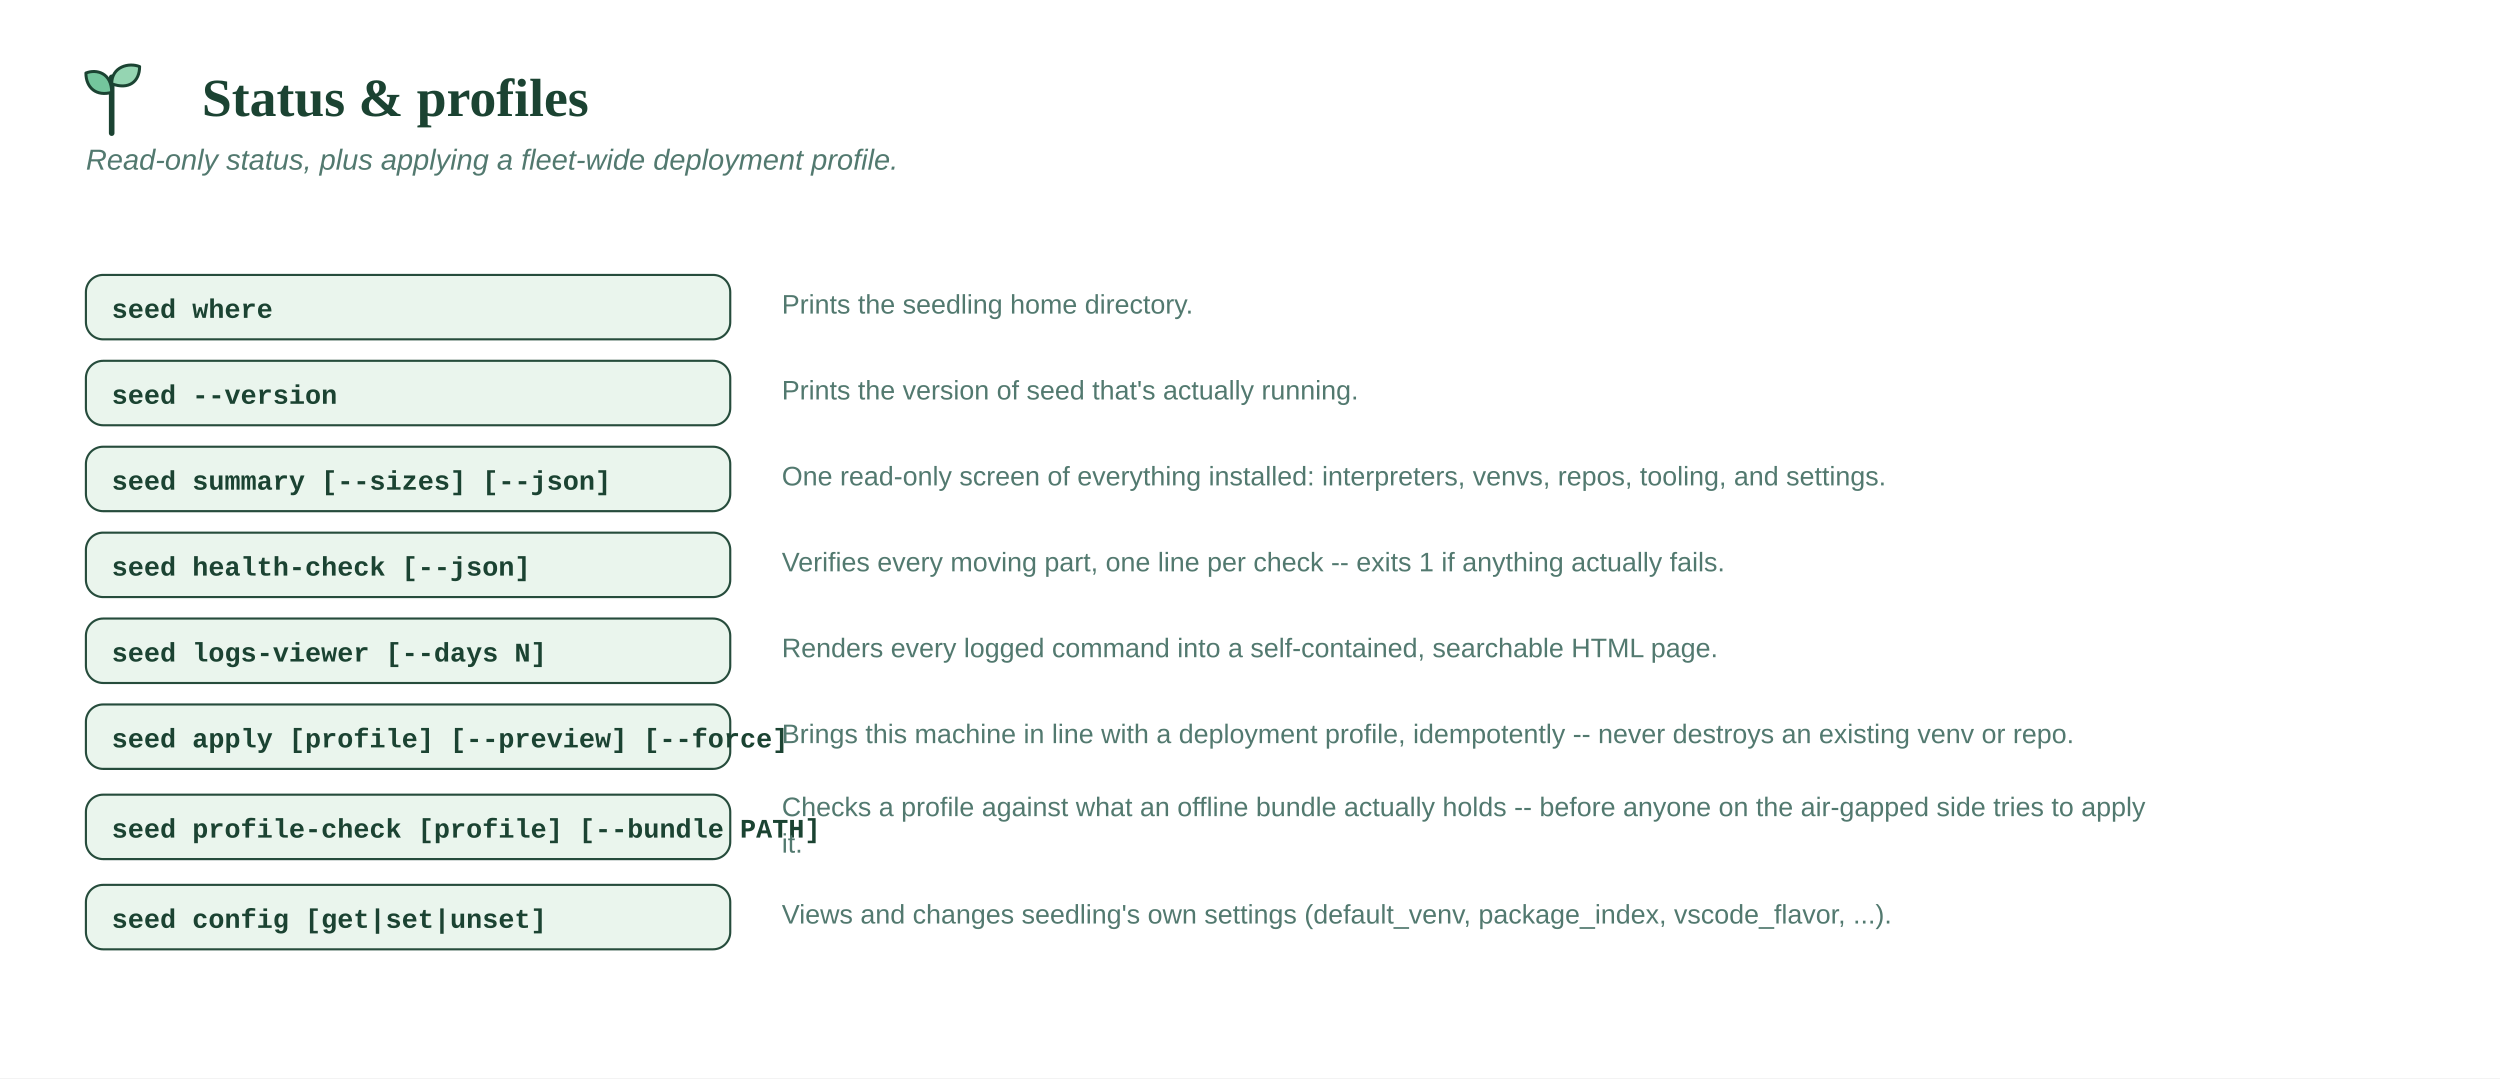
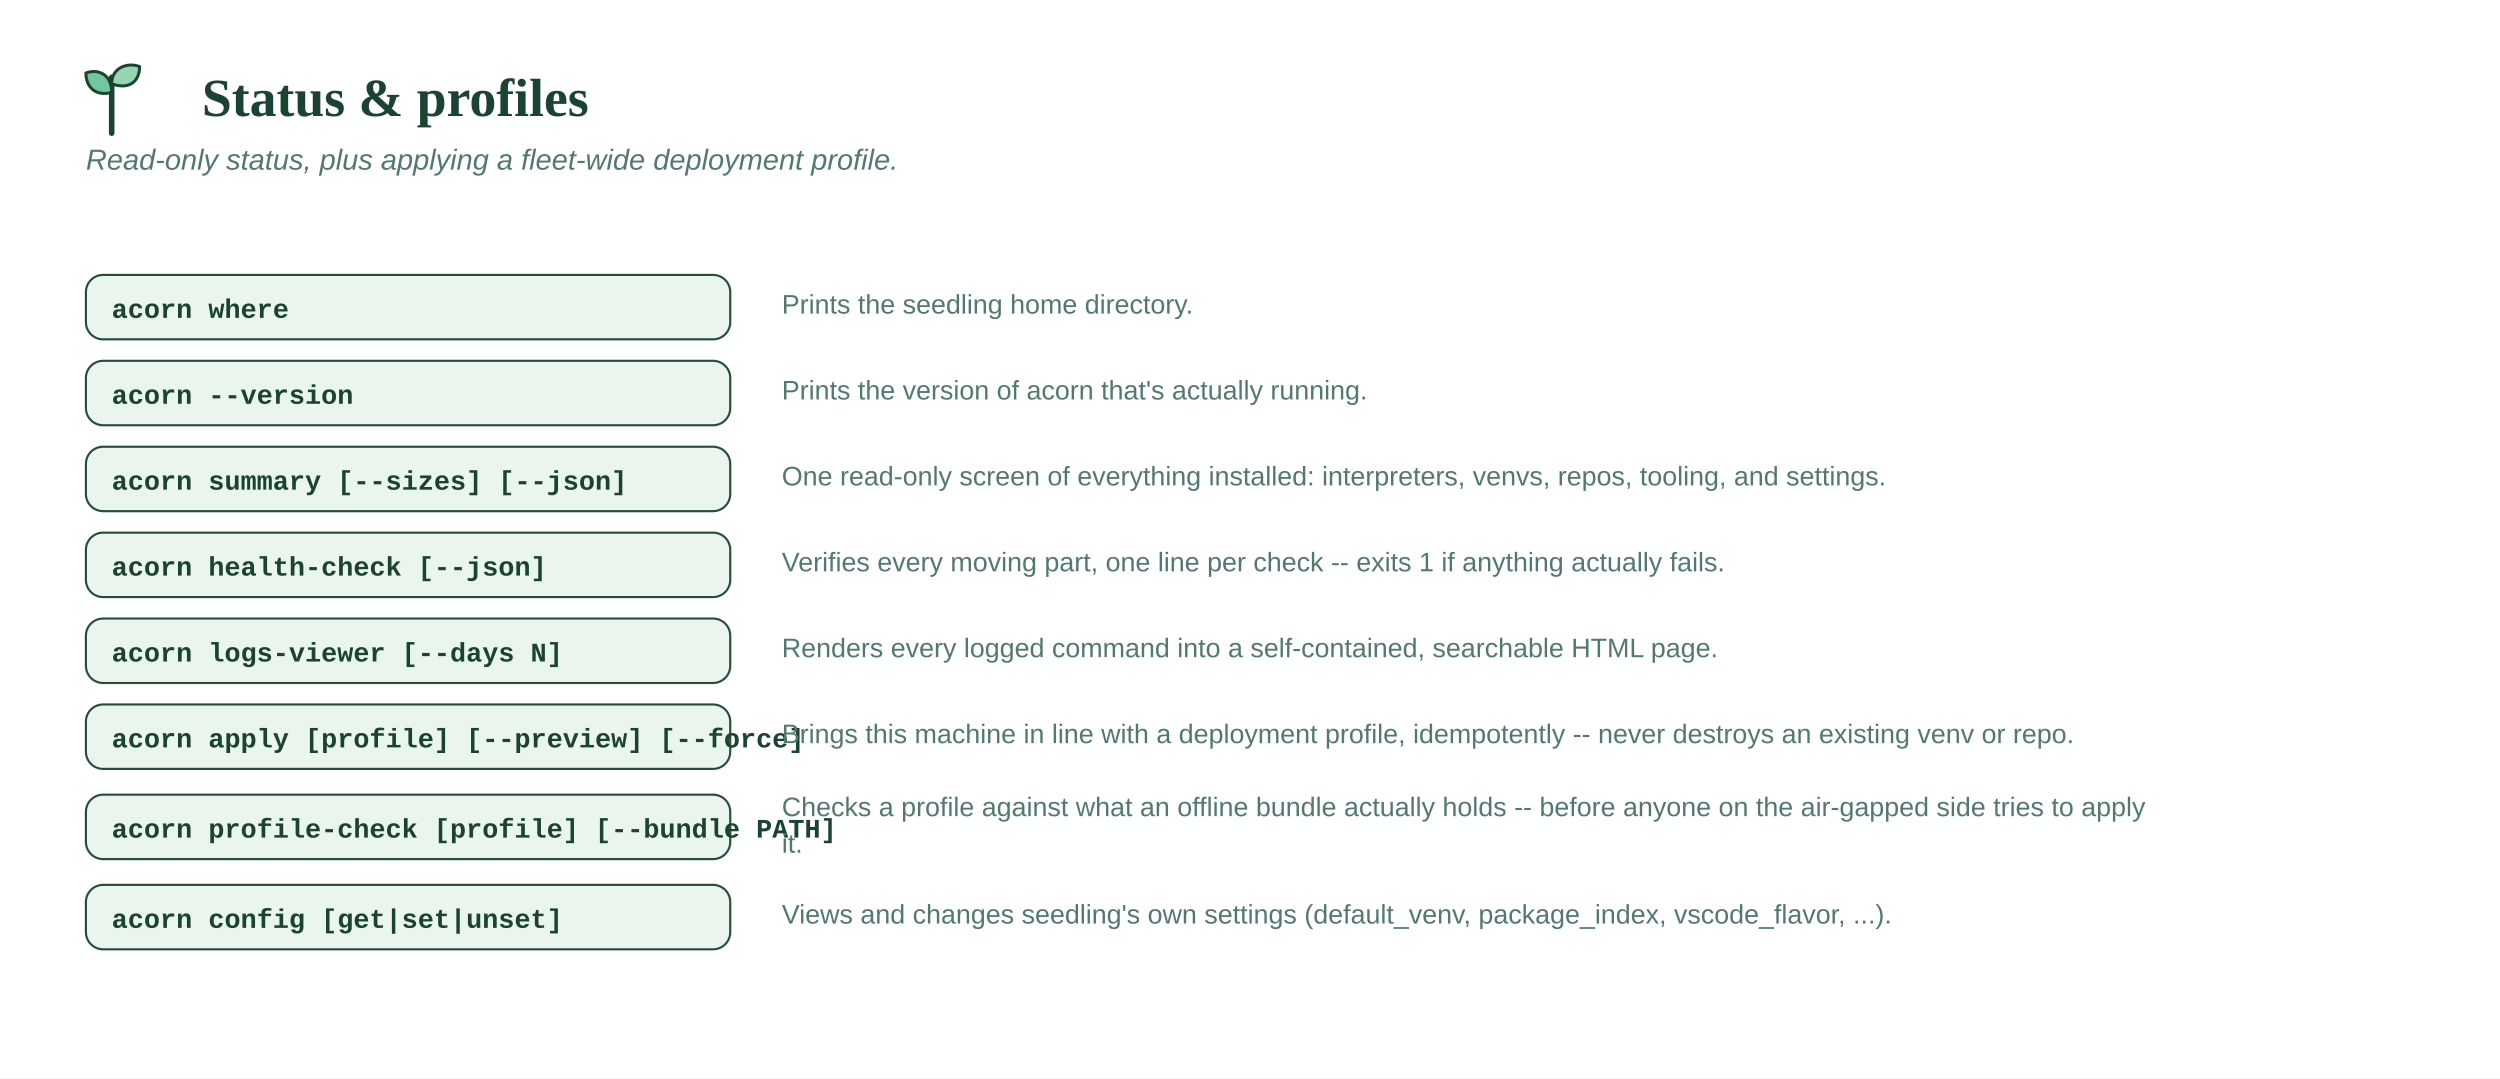
<svg xmlns="http://www.w3.org/2000/svg" viewBox="0 0 1164 502" font-family="Arial, Helvetica, sans-serif">
  <defs>
    <defs>
      <style>
      .head  { font-family: Georgia, 'Times New Roman', serif; }
      .body  { font-family: Arial, Helvetica, sans-serif; }
      .fg    { fill: #1B4332; }
      .fw    { fill: #FFFFFF; }
      .fmute { fill: #52796F; }
    </style>
      <marker id="arrow" markerWidth="7" markerHeight="7" refX="5.5" refY="3.5" orient="auto">
        <path d="M0,0 L7,3.5 L0,7 Z" fill="#1B4332" />
      </marker>
      <symbol id="ic-cloud" viewBox="0 0 24 24">
        <path d="M6.5 18 C3.5 18 2 15.8 2 13.8 C2 11.6 3.8 10 5.8 10.1 C6.4 7.6 8.7 6 11.2 6.3 C13.6 6.6 15.4 8.6 15.5 11 C17.9 11.1 20 13 20 15.3 C20 17.4 18.2 18 17 18 Z" fill="none" stroke="currentColor" stroke-width="1.6" stroke-linejoin="round" />
      </symbol>
      <symbol id="ic-box" viewBox="0 0 24 24">
        <path d="M3 8 L12 4 L21 8 L12 12 Z" fill="none" stroke="currentColor" stroke-width="1.6" stroke-linejoin="round" />
        <path d="M3 8 V17 L12 21 V12" fill="none" stroke="currentColor" stroke-width="1.6" stroke-linejoin="round" />
        <path d="M21 8 V17 L12 21" fill="none" stroke="currentColor" stroke-width="1.6" stroke-linejoin="round" />
      </symbol>
      <symbol id="ic-server" viewBox="0 0 24 24">
        <rect x="3" y="4" width="18" height="6" rx="1.3" fill="none" stroke="currentColor" stroke-width="1.6" />
        <rect x="3" y="14" width="18" height="6" rx="1.3" fill="none" stroke="currentColor" stroke-width="1.6" />
        <circle cx="7" cy="7" r="1" fill="currentColor" />
        <circle cx="7" cy="17" r="1" fill="currentColor" />
      </symbol>
      <symbol id="ic-monitor" viewBox="0 0 24 24">
        <rect x="2.5" y="4" width="19" height="13" rx="1.4" fill="none" stroke="currentColor" stroke-width="1.6" />
        <line x1="8" y1="21" x2="16" y2="21" stroke="currentColor" stroke-width="1.6" stroke-linecap="round" />
        <line x1="12" y1="17" x2="12" y2="21" stroke="currentColor" stroke-width="1.6" stroke-linecap="round" />
      </symbol>
      <symbol id="ic-folder" viewBox="0 0 24 24">
        <path d="M3 6.5 C3 5.7 3.7 5 4.5 5 H9.5 L11.5 7.5 H19.5 C20.3 7.5 21 8.2 21 9 V17.5 C21 18.3 20.3 19 19.5 19 H4.5 C3.7 19 3 18.3 3 17.5 Z" fill="none" stroke="currentColor" stroke-width="1.6" stroke-linejoin="round" />
      </symbol>
      <symbol id="ic-doc" viewBox="0 0 24 24">
        <path d="M6 3 H14 L19 8 V20 C19 20.6 18.6 21 18 21 H6 C5.4 21 5 20.6 5 20 V4 C5 3.4 5.4 3 6 3 Z" fill="none" stroke="currentColor" stroke-width="1.6" stroke-linejoin="round" />
        <path d="M14 3 V8 H19" fill="none" stroke="currentColor" stroke-width="1.6" stroke-linejoin="round" />
        <line x1="8" y1="12" x2="16" y2="12" stroke="currentColor" stroke-width="1.4" stroke-linecap="round" />
        <line x1="8" y1="15.5" x2="16" y2="15.5" stroke="currentColor" stroke-width="1.4" stroke-linecap="round" />
        <line x1="8" y1="19" x2="12.5" y2="19" stroke="currentColor" stroke-width="1.4" stroke-linecap="round" />
      </symbol>
      <symbol id="ic-terminal" viewBox="0 0 24 24">
        <rect x="2.5" y="4" width="19" height="16" rx="1.6" fill="none" stroke="currentColor" stroke-width="1.6" />
        <path d="M6.5 9 L10.5 12 L6.5 15" fill="none" stroke="currentColor" stroke-width="1.6" stroke-linecap="round" stroke-linejoin="round" />
        <line x1="12" y1="15" x2="17" y2="15" stroke="currentColor" stroke-width="1.6" stroke-linecap="round" />
      </symbol>
    </defs>
  </defs>
  <rect x="0" y="0" width="1164" height="502" fill="#FFFFFF" />
  <g transform="translate(40,20)">
    <path d="M12 42 V16" stroke="#1B4332" stroke-width="2.6" stroke-linecap="round" fill="none" />
    <path d="M12 23 C12 14 5 12 0 14 C0 21 5 25 12 23 Z" fill="#74C69D" stroke="#1B4332" stroke-width="1.4" stroke-linejoin="round" />
    <path d="M12 19 C12 11 20 9 25 11 C25 18 20 22 12 19 Z" fill="#95D5B2" stroke="#1B4332" stroke-width="1.4" stroke-linejoin="round" />
  </g>
  <text x="94" y="54" class="head fg" font-size="25" font-weight="700">Status &amp; profiles</text>
  <text x="40" y="79" class="body fmute" font-size="13.5" font-style="italic">Read-only status, plus applying a fleet-wide deployment profile.</text>
  <rect x="40" y="128" width="300" height="30" rx="8" fill="#E9F5EC" stroke="#1B4332" stroke-width="1" opacity="0.95" />
-   <text x="52" y="148" font-family="Consolas, 'SF Mono', Monaco, 'Courier New', monospace" font-size="12.5" font-weight="700" fill="#1B4332">seed where</text>
+   <text x="52" y="148" font-family="Consolas, 'SF Mono', Monaco, 'Courier New', monospace" font-size="12.5" font-weight="700" fill="#1B4332">acorn where</text>
  <text x="364" y="146" class="body" font-size="12.5" fill="#52796F">Prints the seedling home directory.</text>
  <rect x="40" y="168" width="300" height="30" rx="8" fill="#E9F5EC" stroke="#1B4332" stroke-width="1" opacity="0.95" />
-   <text x="52" y="188" font-family="Consolas, 'SF Mono', Monaco, 'Courier New', monospace" font-size="12.5" font-weight="700" fill="#1B4332">seed --version</text>
-   <text x="364" y="186" class="body" font-size="12.5" fill="#52796F">Prints the version of seed that's actually running.</text>
+   <text x="52" y="188" font-family="Consolas, 'SF Mono', Monaco, 'Courier New', monospace" font-size="12.5" font-weight="700" fill="#1B4332">acorn --version</text>
+   <text x="364" y="186" class="body" font-size="12.5" fill="#52796F">Prints the version of acorn that's actually running.</text>
  <rect x="40" y="208" width="300" height="30" rx="8" fill="#E9F5EC" stroke="#1B4332" stroke-width="1" opacity="0.95" />
-   <text x="52" y="228" font-family="Consolas, 'SF Mono', Monaco, 'Courier New', monospace" font-size="12.5" font-weight="700" fill="#1B4332">seed summary [--sizes] [--json]</text>
+   <text x="52" y="228" font-family="Consolas, 'SF Mono', Monaco, 'Courier New', monospace" font-size="12.5" font-weight="700" fill="#1B4332">acorn summary [--sizes] [--json]</text>
  <text x="364" y="226" class="body" font-size="12.5" fill="#52796F">One read-only screen of everything installed: interpreters, venvs, repos, tooling, and settings.</text>
  <rect x="40" y="248" width="300" height="30" rx="8" fill="#E9F5EC" stroke="#1B4332" stroke-width="1" opacity="0.95" />
-   <text x="52" y="268" font-family="Consolas, 'SF Mono', Monaco, 'Courier New', monospace" font-size="12.5" font-weight="700" fill="#1B4332">seed health-check [--json]</text>
+   <text x="52" y="268" font-family="Consolas, 'SF Mono', Monaco, 'Courier New', monospace" font-size="12.5" font-weight="700" fill="#1B4332">acorn health-check [--json]</text>
  <text x="364" y="266" class="body" font-size="12.5" fill="#52796F">Verifies every moving part, one line per check -- exits 1 if anything actually fails.</text>
  <rect x="40" y="288" width="300" height="30" rx="8" fill="#E9F5EC" stroke="#1B4332" stroke-width="1" opacity="0.95" />
-   <text x="52" y="308" font-family="Consolas, 'SF Mono', Monaco, 'Courier New', monospace" font-size="12.5" font-weight="700" fill="#1B4332">seed logs-viewer [--days N]</text>
+   <text x="52" y="308" font-family="Consolas, 'SF Mono', Monaco, 'Courier New', monospace" font-size="12.5" font-weight="700" fill="#1B4332">acorn logs-viewer [--days N]</text>
  <text x="364" y="306" class="body" font-size="12.5" fill="#52796F">Renders every logged command into a self-contained, searchable HTML page.</text>
  <rect x="40" y="328" width="300" height="30" rx="8" fill="#E9F5EC" stroke="#1B4332" stroke-width="1" opacity="0.95" />
-   <text x="52" y="348" font-family="Consolas, 'SF Mono', Monaco, 'Courier New', monospace" font-size="12.5" font-weight="700" fill="#1B4332">seed apply [profile] [--preview] [--force]</text>
+   <text x="52" y="348" font-family="Consolas, 'SF Mono', Monaco, 'Courier New', monospace" font-size="12.5" font-weight="700" fill="#1B4332">acorn apply [profile] [--preview] [--force]</text>
  <text x="364" y="346" class="body" font-size="12.5" fill="#52796F">Brings this machine in line with a deployment profile, idempotently -- never destroys an existing venv or repo.</text>
  <rect x="40" y="370" width="300" height="30" rx="8" fill="#E9F5EC" stroke="#1B4332" stroke-width="1" opacity="0.95" />
-   <text x="52" y="390" font-family="Consolas, 'SF Mono', Monaco, 'Courier New', monospace" font-size="12.5" font-weight="700" fill="#1B4332">seed profile-check [profile] [--bundle PATH]</text>
+   <text x="52" y="390" font-family="Consolas, 'SF Mono', Monaco, 'Courier New', monospace" font-size="12.5" font-weight="700" fill="#1B4332">acorn profile-check [profile] [--bundle PATH]</text>
  <text x="364" y="380" class="body" font-size="12.5" fill="#52796F">Checks a profile against what an offline bundle actually holds -- before anyone on the air-gapped side tries to apply</text>
  <text x="364" y="397" class="body" font-size="12.5" fill="#52796F">it.</text>
  <rect x="40" y="412" width="300" height="30" rx="8" fill="#E9F5EC" stroke="#1B4332" stroke-width="1" opacity="0.95" />
-   <text x="52" y="432" font-family="Consolas, 'SF Mono', Monaco, 'Courier New', monospace" font-size="12.5" font-weight="700" fill="#1B4332">seed config [get|set|unset]</text>
+   <text x="52" y="432" font-family="Consolas, 'SF Mono', Monaco, 'Courier New', monospace" font-size="12.5" font-weight="700" fill="#1B4332">acorn config [get|set|unset]</text>
  <text x="364" y="430" class="body" font-size="12.5" fill="#52796F">Views and changes seedling's own settings (default_venv, package_index, vscode_flavor, ...).</text>
</svg>
